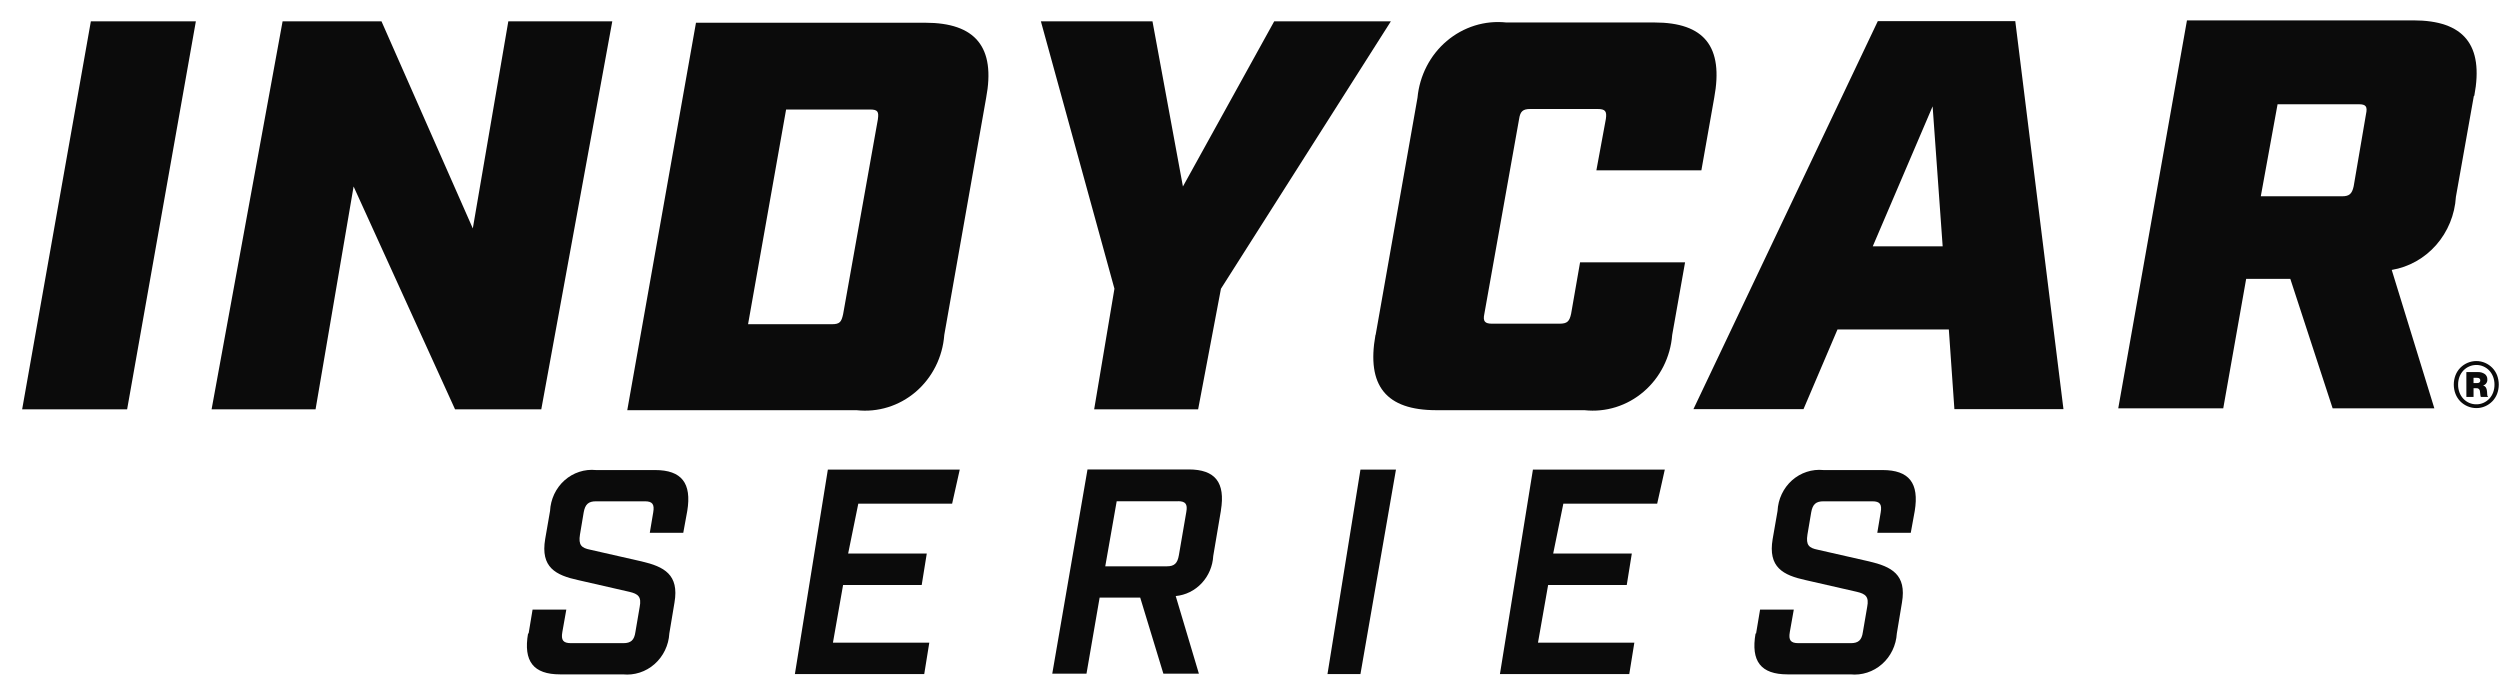
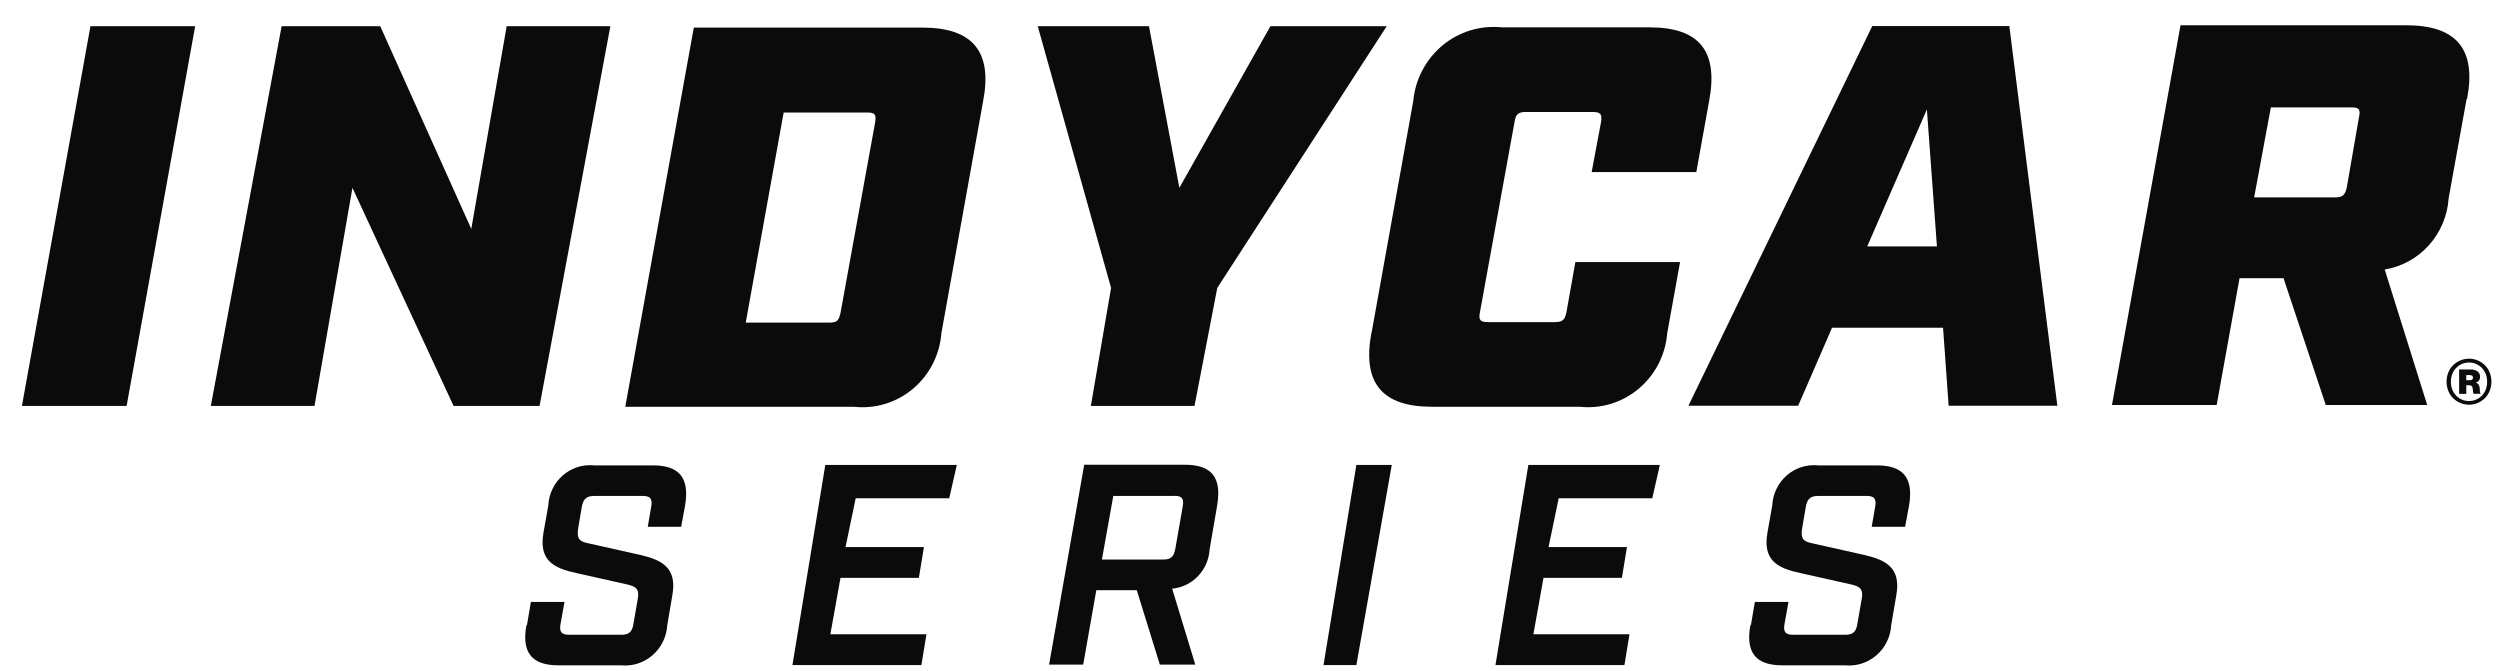
- <svg xmlns="http://www.w3.org/2000/svg" width="107" height="29" viewBox="0 0 107 29" fill="none">
-   <g id="Logos 12">
-     <path d="M22.624 27.115L22.794 26.092H24.238L24.068 27.052C24.006 27.401 24.105 27.527 24.435 27.527H26.682C27 27.527 27.146 27.401 27.195 27.052L27.378 25.979C27.464 25.542 27.317 25.419 26.938 25.33L24.756 24.831C23.778 24.619 23.128 24.282 23.334 23.069L23.542 21.869C23.555 21.618 23.616 21.373 23.722 21.148C23.829 20.923 23.978 20.722 24.162 20.558C24.346 20.395 24.56 20.271 24.791 20.196C25.022 20.12 25.266 20.094 25.507 20.118H28.036C29.176 20.118 29.61 20.68 29.415 21.869L29.244 22.804H27.811L27.958 21.93C28.019 21.58 27.921 21.456 27.603 21.456H25.508C25.19 21.456 25.044 21.58 24.982 21.93L24.823 22.878C24.75 23.329 24.885 23.453 25.264 23.528L27.457 24.027C28.423 24.252 29.074 24.59 28.868 25.789L28.647 27.113C28.633 27.364 28.569 27.61 28.46 27.835C28.351 28.061 28.199 28.261 28.014 28.424C27.829 28.588 27.613 28.711 27.381 28.786C27.148 28.861 26.903 28.888 26.661 28.863H23.969C22.829 28.863 22.395 28.303 22.601 27.113" fill="#0B0B0B" />
-     <path d="M39.774 27.505L39.557 28.851H34.021L35.432 20.1H41.077L40.751 21.558H36.735L36.301 23.69H39.666L39.449 25.037H36.084L35.65 27.505H39.774Z" fill="#0B0B0B" />
-     <path d="M52.257 21.842L51.927 23.794C51.903 24.232 51.727 24.646 51.432 24.961C51.138 25.276 50.743 25.471 50.321 25.511L51.312 28.832H49.792L48.801 25.578H47.064L46.502 28.832H45.037L46.545 20.092H50.877C52.016 20.092 52.45 20.654 52.255 21.842M50.421 21.455H47.794L47.305 24.238H49.943C50.261 24.238 50.396 24.113 50.456 23.763L50.774 21.912C50.836 21.574 50.738 21.451 50.419 21.451" fill="#0B0B0B" />
-     <path d="M59.747 20.1L58.227 28.851H56.816L58.227 20.1H59.747Z" fill="#0B0B0B" />
-     <path d="M69.95 27.505L69.733 28.851H64.197L65.609 20.1H71.253L70.927 21.558H66.911L66.477 23.69H69.842L69.625 25.037H66.26L65.826 27.505H69.95Z" fill="#0B0B0B" />
-     <path d="M75.16 27.115L75.331 26.092H76.774L76.604 27.052C76.543 27.401 76.641 27.527 76.971 27.527H79.218C79.536 27.527 79.682 27.401 79.731 27.052L79.915 25.979C80.001 25.542 79.853 25.419 79.474 25.33L77.292 24.831C76.314 24.619 75.664 24.282 75.87 23.069L76.079 21.869C76.091 21.618 76.152 21.373 76.258 21.148C76.365 20.923 76.514 20.722 76.698 20.558C76.882 20.395 77.096 20.271 77.327 20.196C77.558 20.12 77.802 20.094 78.043 20.118H80.573C81.712 20.118 82.146 20.68 81.951 21.869L81.781 22.804H80.348L80.494 21.93C80.555 21.58 80.457 21.456 80.139 21.456H78.044C77.726 21.456 77.58 21.58 77.519 21.93L77.359 22.878C77.287 23.329 77.421 23.453 77.8 23.528L79.993 24.027C80.959 24.252 81.61 24.59 81.404 25.789L81.184 27.113C81.169 27.364 81.105 27.61 80.996 27.835C80.887 28.061 80.736 28.261 80.55 28.424C80.365 28.588 80.149 28.711 79.917 28.786C79.684 28.861 79.44 28.888 79.197 28.863H76.505C75.365 28.863 74.931 28.303 75.138 27.113" fill="#0B0B0B" />
-     <path d="M8.383 0.913L5.441 17.519H0.948L3.889 0.913H8.383Z" fill="#0B0B0B" />
-     <path d="M21.756 0.913H26.206L23.167 17.519H19.476L15.134 7.982L13.506 17.519H9.056L12.095 0.913H16.328L20.236 9.777L21.756 0.913Z" fill="#0B0B0B" />
-     <path d="M29.788 0.973H39.601C41.75 0.973 42.618 2.016 42.206 4.193L40.415 14.336C40.38 14.805 40.254 15.262 40.044 15.68C39.835 16.097 39.547 16.467 39.197 16.768C38.846 17.068 38.441 17.293 38.005 17.428C37.569 17.563 37.112 17.607 36.659 17.556H26.847L29.788 0.973ZM35.606 13.876C35.941 13.876 36.012 13.781 36.085 13.449L37.572 5.113C37.62 4.781 37.572 4.687 37.238 4.687H33.645L32.017 13.876H35.606Z" fill="#0B0B0B" />
-     <path d="M52.257 12.357L51.28 17.519H46.83L47.698 12.357L44.55 0.913H49.326L50.629 7.982L54.536 0.913H59.529L52.257 12.357Z" fill="#0B0B0B" />
-     <path d="M58.879 14.325L60.669 4.182C60.713 3.712 60.846 3.256 61.061 2.839C61.275 2.423 61.568 2.054 61.921 1.755C62.274 1.456 62.681 1.232 63.118 1.095C63.555 0.959 64.014 0.914 64.469 0.962H70.808C72.957 0.962 73.771 2.005 73.369 4.182L72.819 7.29H68.325L68.731 5.091C68.779 4.759 68.707 4.665 68.373 4.665H65.496C65.186 4.665 65.067 4.759 65.018 5.091L63.531 13.427C63.459 13.759 63.554 13.854 63.865 13.854H66.742C67.077 13.854 67.172 13.759 67.244 13.427L67.627 11.228H72.121L71.57 14.336C71.533 14.805 71.406 15.261 71.196 15.678C70.987 16.095 70.698 16.464 70.348 16.764C69.998 17.064 69.594 17.289 69.159 17.425C68.723 17.561 68.266 17.606 67.814 17.556H61.475C59.326 17.556 58.479 16.513 58.87 14.336" fill="#0B0B0B" />
-     <path d="M83.41 14.1H78.645L77.19 17.511H72.479L80.37 0.905H86.254L88.316 17.511H83.648L83.41 14.1ZM83.146 10.543L82.716 4.552L80.154 10.543H83.146Z" fill="#0B0B0B" />
-     <path d="M105.879 4.115L105.113 8.423C105.066 9.189 104.768 9.916 104.269 10.485C103.77 11.054 103.099 11.43 102.366 11.553L104.19 17.477H99.837L98.025 11.935H96.136L95.155 17.477H90.661L93.602 0.872H103.296C105.445 0.872 106.313 1.916 105.901 4.092M100.235 8.401C100.545 8.401 100.664 8.306 100.737 7.974L101.264 4.889C101.336 4.558 101.264 4.462 100.953 4.462H97.48L96.762 8.401H100.235Z" fill="#0B0B0B" />
-     <path d="M105.987 17.466C105.731 17.466 105.485 17.363 105.301 17.179C105.213 17.088 105.143 16.98 105.096 16.861C104.997 16.604 104.997 16.316 105.096 16.058C105.143 15.939 105.213 15.831 105.301 15.741C105.485 15.556 105.731 15.453 105.987 15.453C106.116 15.453 106.244 15.479 106.363 15.531C106.477 15.58 106.58 15.652 106.669 15.741C106.757 15.831 106.827 15.939 106.874 16.058C106.972 16.317 106.972 16.604 106.874 16.862C106.827 16.981 106.757 17.089 106.669 17.179C106.58 17.269 106.477 17.34 106.363 17.389C106.244 17.441 106.116 17.467 105.987 17.466ZM105.987 17.304C106.093 17.306 106.199 17.284 106.296 17.24C106.389 17.198 106.472 17.138 106.543 17.064C106.614 16.987 106.669 16.897 106.706 16.798C106.746 16.69 106.765 16.576 106.764 16.46C106.765 16.347 106.745 16.234 106.706 16.128C106.668 16.029 106.613 15.939 106.543 15.862C106.473 15.787 106.389 15.728 106.296 15.686C106.199 15.642 106.093 15.619 105.987 15.621C105.883 15.62 105.78 15.641 105.684 15.683C105.588 15.724 105.502 15.785 105.429 15.862C105.358 15.939 105.302 16.029 105.265 16.128C105.226 16.234 105.206 16.347 105.207 16.46C105.205 16.576 105.225 16.69 105.265 16.798C105.302 16.897 105.357 16.988 105.429 17.064C105.501 17.141 105.588 17.203 105.684 17.244C105.78 17.286 105.883 17.305 105.987 17.304ZM105.56 15.925H106.068C106.165 15.923 106.26 15.95 106.342 16.004C106.38 16.029 106.411 16.065 106.431 16.107C106.451 16.148 106.461 16.195 106.458 16.242C106.462 16.298 106.447 16.354 106.415 16.4C106.384 16.446 106.338 16.48 106.286 16.495V16.504C106.325 16.514 106.361 16.537 106.386 16.57C106.409 16.605 106.426 16.645 106.434 16.686C106.445 16.745 106.45 16.805 106.451 16.865C106.451 16.921 106.46 16.954 106.483 16.965V16.99H106.185C106.172 16.982 106.163 16.952 106.159 16.899C106.155 16.846 106.149 16.795 106.141 16.744C106.14 16.726 106.135 16.707 106.127 16.69C106.119 16.674 106.108 16.659 106.094 16.647C106.08 16.635 106.064 16.626 106.046 16.62C106.029 16.615 106.01 16.614 105.992 16.616H105.868V16.99H105.561L105.56 15.925ZM106.02 16.395C106.111 16.395 106.156 16.358 106.156 16.283C106.156 16.209 106.111 16.171 106.02 16.171H105.867V16.395H106.02Z" fill="#0B0B0B" />
-   </g>
+ <svg xmlns="http://www.w3.org/2000/svg" width="82" height="22" viewBox="0 0 82 22" fill="none">
+   <path d="M17.283 20.511L17.413 19.744H18.516L18.386 20.464C18.339 20.726 18.414 20.82 18.666 20.82H20.384C20.627 20.82 20.738 20.726 20.776 20.464L20.916 19.659C20.982 19.332 20.869 19.239 20.579 19.172L18.912 18.798C18.165 18.639 17.668 18.387 17.825 17.477L17.985 16.576C17.994 16.389 18.041 16.205 18.122 16.036C18.203 15.867 18.318 15.717 18.458 15.594C18.599 15.471 18.762 15.379 18.939 15.322C19.115 15.265 19.302 15.245 19.486 15.264H21.419C22.29 15.264 22.621 15.685 22.472 16.576L22.342 17.278H21.247L21.359 16.623C21.406 16.36 21.331 16.267 21.088 16.267H19.487C19.244 16.267 19.132 16.36 19.084 16.623L18.963 17.334C18.908 17.672 19.01 17.765 19.3 17.821L20.976 18.196C21.714 18.364 22.212 18.617 22.054 19.517L21.886 20.51C21.874 20.698 21.826 20.883 21.742 21.052C21.659 21.221 21.543 21.371 21.402 21.493C21.26 21.616 21.095 21.708 20.918 21.765C20.74 21.821 20.553 21.841 20.368 21.822H18.311C17.44 21.822 17.108 21.402 17.265 20.51" fill="#0B0B0B" />
+   <path d="M30.388 20.804L30.222 21.814H25.992L27.07 15.25H31.384L31.135 16.344H28.066L27.734 17.943H30.305L30.139 18.953H27.568L27.236 20.804H30.388Z" fill="#0B0B0B" />
+   <path d="M39.927 16.557L39.675 18.021C39.656 18.349 39.522 18.66 39.297 18.896C39.072 19.132 38.77 19.279 38.447 19.308L39.205 21.799H38.043L37.286 19.359H35.959L35.529 21.799H34.41L35.562 15.244H38.872C39.743 15.244 40.075 15.665 39.925 16.557M38.524 16.266H36.516L36.143 18.353H38.159C38.402 18.353 38.505 18.26 38.551 17.997L38.794 16.609C38.841 16.355 38.766 16.263 38.523 16.263" fill="#0B0B0B" />
+   <path d="M45.65 15.25L44.489 21.814H43.411L44.489 15.25H45.65Z" fill="#0B0B0B" />
+   <path d="M53.447 20.804L53.281 21.814H49.051L50.13 15.25H54.443L54.194 16.344H51.125L50.793 17.943H53.364L53.199 18.953H50.627L50.295 20.804H53.447Z" fill="#0B0B0B" />
+   <path d="M57.429 20.511L57.559 19.744H58.662L58.532 20.464C58.485 20.726 58.56 20.82 58.812 20.82H60.529C60.772 20.82 60.884 20.726 60.921 20.464L61.062 19.659C61.127 19.332 61.015 19.239 60.725 19.172L59.058 18.798C58.31 18.639 57.813 18.387 57.971 17.477L58.13 16.576C58.139 16.389 58.186 16.205 58.268 16.036C58.349 15.867 58.463 15.717 58.604 15.594C58.744 15.471 58.908 15.379 59.084 15.322C59.261 15.265 59.447 15.245 59.632 15.264H61.564C62.435 15.264 62.767 15.685 62.618 16.576L62.487 17.278H61.392L61.505 16.623C61.551 16.36 61.476 16.267 61.233 16.267H59.632C59.389 16.267 59.277 16.36 59.231 16.623L59.109 17.334C59.053 17.672 59.156 17.765 59.446 17.821L61.121 18.196C61.859 18.364 62.357 18.617 62.2 19.517L62.031 20.51C62.02 20.698 61.971 20.883 61.888 21.052C61.805 21.221 61.689 21.371 61.547 21.493C61.406 21.616 61.241 21.708 61.063 21.765C60.886 21.821 60.699 21.841 60.513 21.822H58.456C57.585 21.822 57.254 21.402 57.411 20.51" fill="#0B0B0B" />
+   <path d="M6.401 0.86L4.153 13.314H0.719L2.967 0.86H6.401Z" fill="#0B0B0B" />
+   <path d="M16.619 0.86H20.02L17.698 13.314H14.877L11.56 6.161L10.316 13.314H6.915L9.237 0.86H12.472L15.458 7.508L16.619 0.86Z" fill="#0B0B0B" />
+   <path d="M22.757 0.905H30.256C31.898 0.905 32.562 1.687 32.246 3.32L30.878 10.927C30.851 11.279 30.755 11.621 30.595 11.935C30.435 12.248 30.214 12.526 29.947 12.751C29.679 12.976 29.369 13.145 29.036 13.246C28.703 13.348 28.354 13.38 28.008 13.342H20.509L22.757 0.905ZM27.203 10.582C27.459 10.582 27.513 10.511 27.569 10.262L28.705 4.01C28.742 3.761 28.705 3.69 28.45 3.69H25.704L24.46 10.582H27.203Z" fill="#0B0B0B" />
+   <path d="M39.927 9.443L39.18 13.314H35.78L36.443 9.443L34.038 0.86H37.687L38.683 6.161L41.669 0.86H45.484L39.927 9.443Z" fill="#0B0B0B" />
+   <path d="M44.987 10.919L46.355 3.312C46.389 2.959 46.49 2.617 46.654 2.305C46.818 1.992 47.042 1.716 47.312 1.491C47.581 1.267 47.892 1.099 48.226 0.997C48.561 0.895 48.911 0.861 49.258 0.897H54.102C55.745 0.897 56.367 1.679 56.06 3.312L55.639 5.643H52.206L52.516 3.993C52.553 3.744 52.498 3.673 52.242 3.673H50.044C49.807 3.673 49.715 3.745 49.678 3.993L48.542 10.245C48.487 10.495 48.56 10.565 48.797 10.565H50.995C51.252 10.565 51.325 10.494 51.379 10.245L51.672 8.596H55.106L54.685 10.927C54.657 11.278 54.56 11.621 54.4 11.933C54.239 12.246 54.019 12.523 53.752 12.748C53.484 12.973 53.175 13.142 52.842 13.244C52.51 13.346 52.16 13.379 51.815 13.342H46.971C45.328 13.342 44.681 12.56 44.98 10.927" fill="#0B0B0B" />
+   <path d="M63.732 10.75H60.091L58.98 13.308H55.38L61.41 0.854H65.906L67.481 13.308H63.915L63.732 10.75ZM63.531 8.082L63.202 3.589L61.245 8.082H63.531Z" fill="#0B0B0B" />
+   <path d="M80.902 3.261L80.317 6.492C80.281 7.067 80.053 7.612 79.672 8.039C79.291 8.465 78.778 8.748 78.218 8.84L79.612 13.283H76.285L74.9 9.126H73.457L72.707 13.283H69.273L71.521 0.829H78.928C80.57 0.829 81.234 1.612 80.919 3.244M76.589 6.475C76.826 6.475 76.918 6.404 76.973 6.156L77.375 3.842C77.43 3.593 77.375 3.522 77.138 3.522H74.484L73.936 6.475H76.589Z" fill="#0B0B0B" />
+   <path d="M80.985 13.275C80.789 13.275 80.601 13.198 80.461 13.059C80.393 12.992 80.34 12.91 80.304 12.821C80.228 12.628 80.228 12.412 80.304 12.219C80.34 12.129 80.393 12.048 80.461 11.98C80.601 11.842 80.789 11.765 80.985 11.765C81.083 11.764 81.181 11.784 81.272 11.823C81.359 11.86 81.438 11.914 81.506 11.981C81.573 12.049 81.627 12.13 81.662 12.219C81.737 12.412 81.737 12.628 81.662 12.821C81.626 12.911 81.573 12.992 81.506 13.06C81.438 13.127 81.359 13.18 81.272 13.217C81.181 13.256 81.083 13.275 80.985 13.275ZM80.985 13.153C81.066 13.154 81.147 13.138 81.221 13.105C81.292 13.074 81.356 13.029 81.409 12.973C81.464 12.915 81.506 12.848 81.534 12.774C81.564 12.693 81.579 12.607 81.578 12.52C81.579 12.435 81.564 12.351 81.534 12.271C81.505 12.197 81.463 12.129 81.409 12.072C81.356 12.016 81.292 11.971 81.221 11.94C81.147 11.906 81.066 11.889 80.985 11.891C80.905 11.89 80.827 11.906 80.753 11.937C80.68 11.968 80.614 12.014 80.558 12.072C80.504 12.129 80.461 12.197 80.433 12.271C80.403 12.351 80.388 12.435 80.389 12.52C80.388 12.607 80.403 12.693 80.433 12.774C80.461 12.848 80.504 12.916 80.558 12.973C80.614 13.031 80.68 13.077 80.753 13.108C80.826 13.139 80.905 13.154 80.985 13.153ZM80.659 12.119H81.047C81.121 12.117 81.194 12.138 81.256 12.178C81.285 12.197 81.308 12.224 81.324 12.255C81.34 12.286 81.347 12.321 81.345 12.356C81.348 12.399 81.336 12.441 81.312 12.475C81.288 12.51 81.253 12.535 81.213 12.546V12.553C81.243 12.56 81.27 12.578 81.29 12.603C81.308 12.629 81.32 12.658 81.327 12.69C81.335 12.734 81.339 12.779 81.339 12.824C81.339 12.866 81.347 12.891 81.364 12.899V12.917H81.136C81.126 12.912 81.119 12.889 81.116 12.849C81.113 12.809 81.109 12.771 81.103 12.733C81.102 12.719 81.098 12.705 81.092 12.693C81.086 12.68 81.077 12.669 81.066 12.66C81.056 12.651 81.043 12.644 81.03 12.64C81.017 12.636 81.003 12.636 80.989 12.637H80.894V12.918H80.66L80.659 12.119ZM81.01 12.471C81.08 12.471 81.114 12.444 81.114 12.387C81.114 12.332 81.08 12.303 81.01 12.303H80.893V12.471H81.01Z" fill="#0B0B0B" />
</svg>
